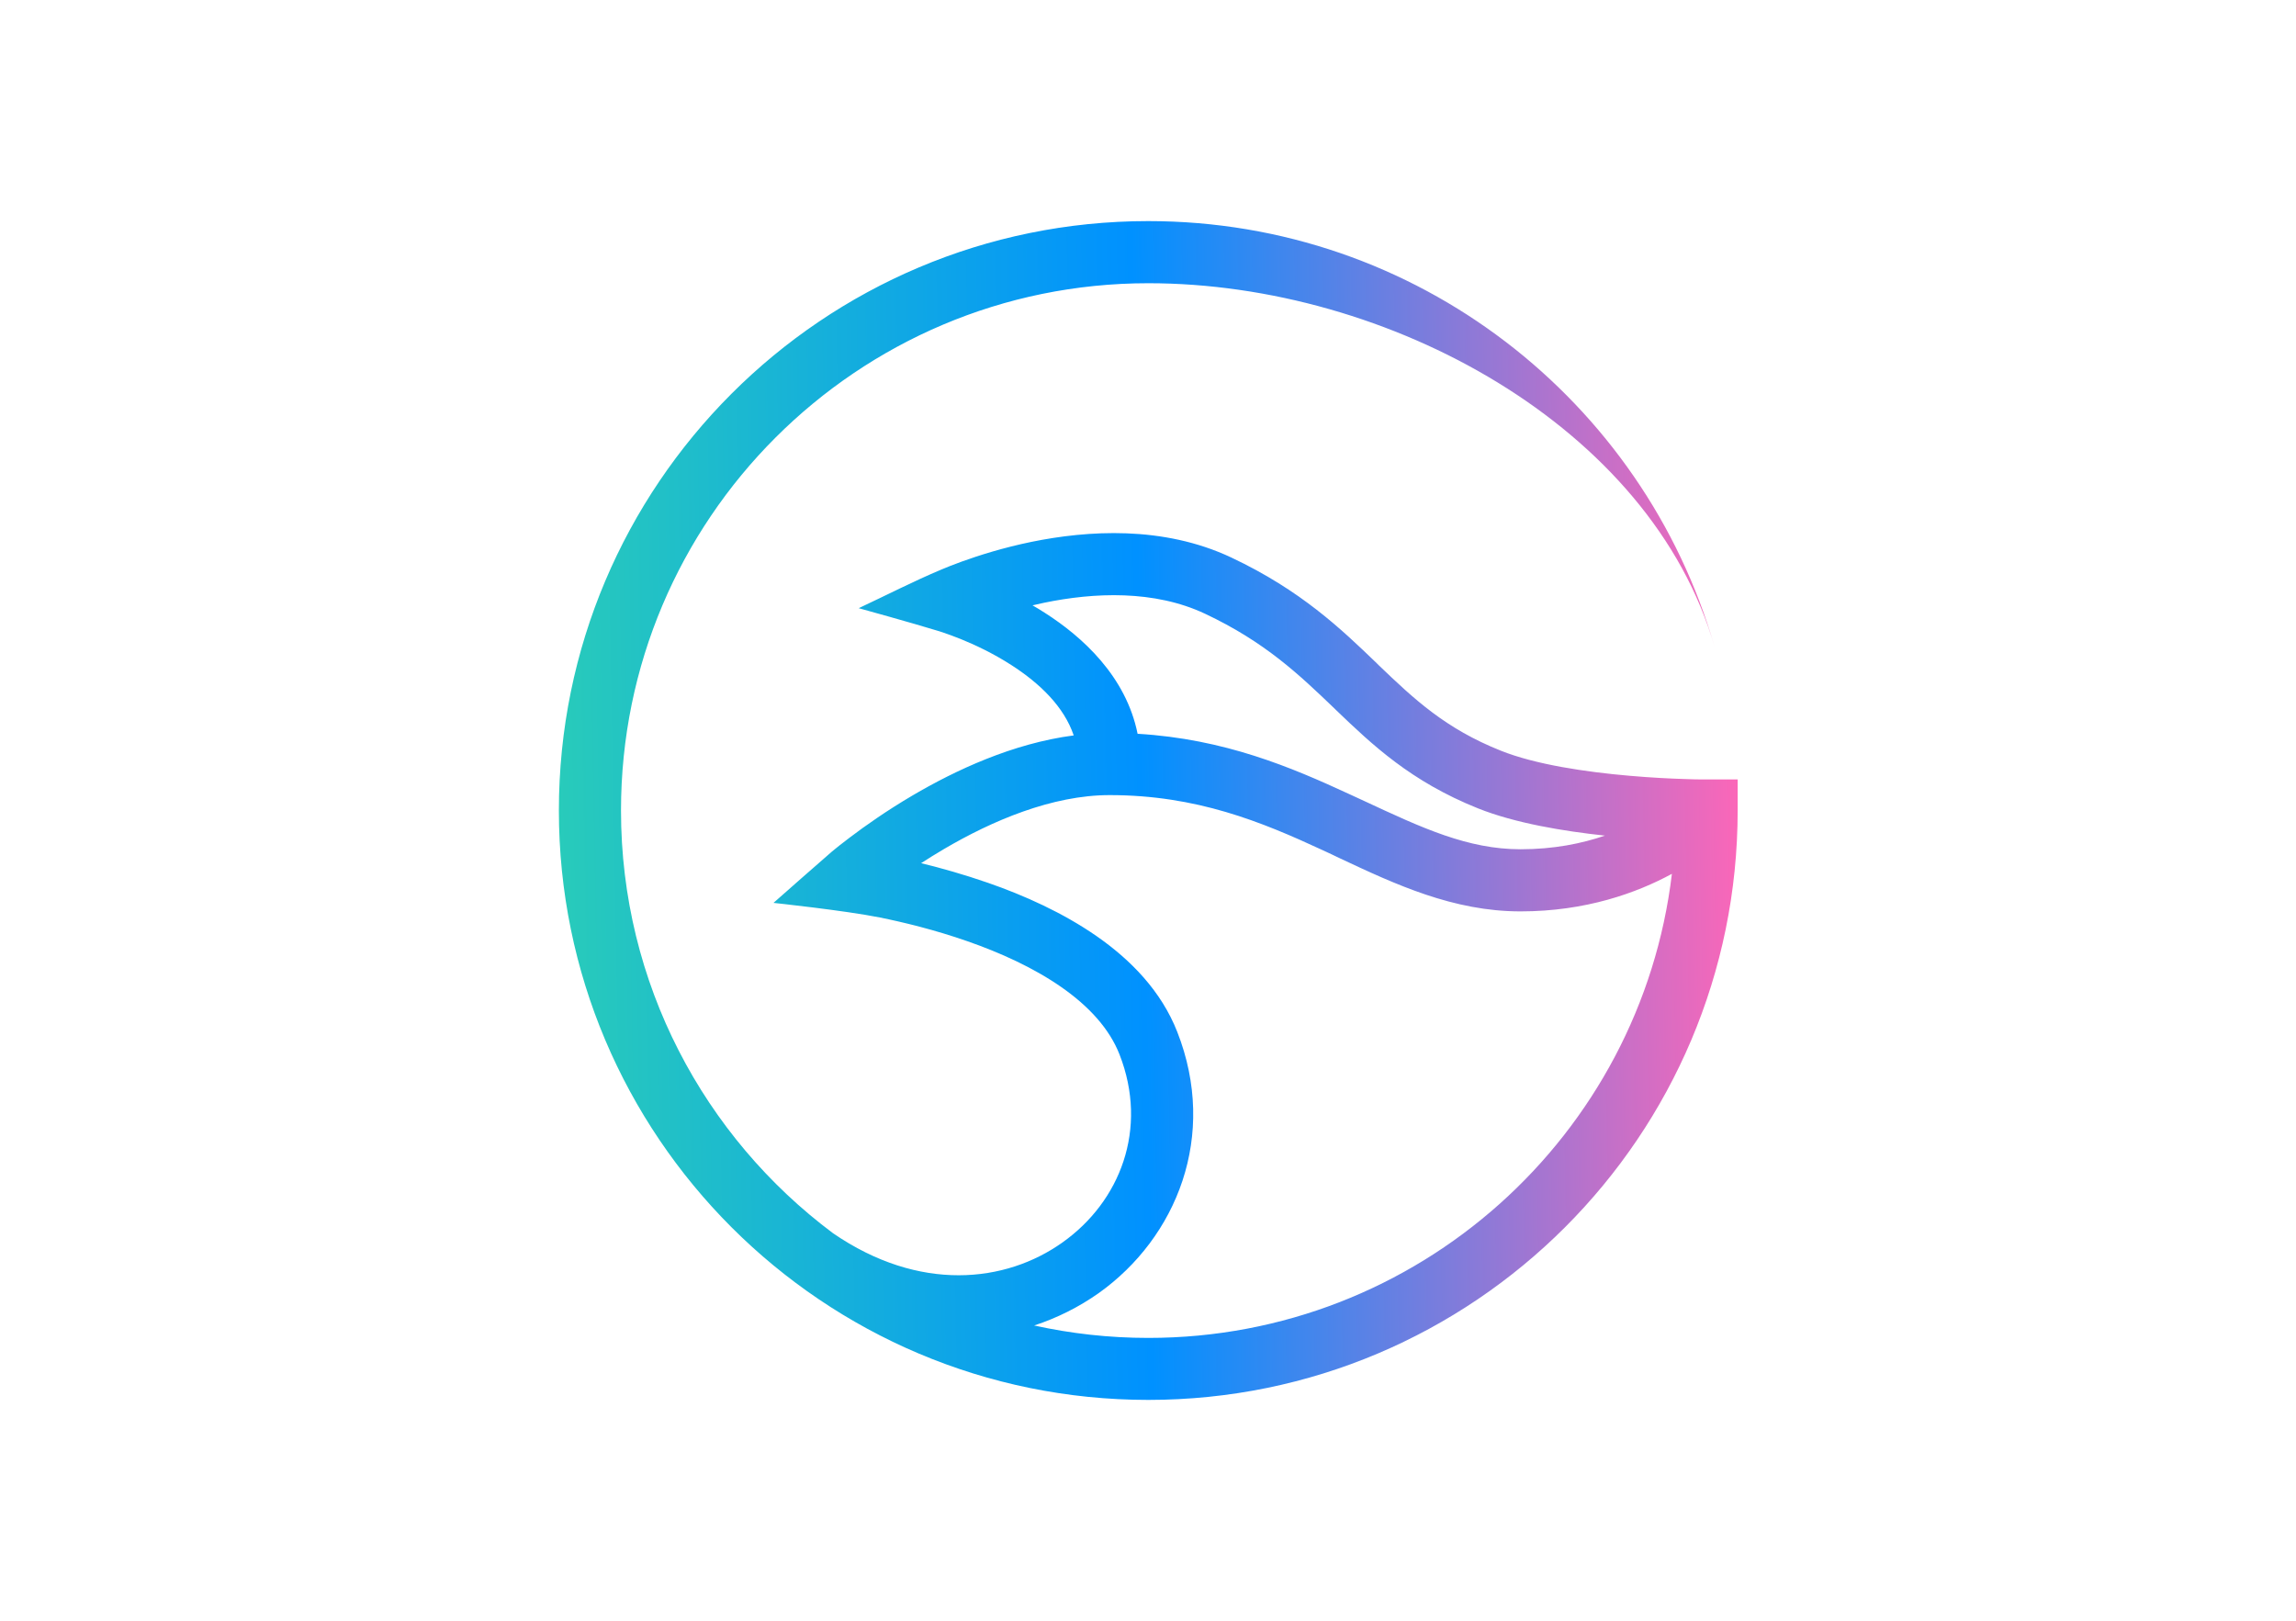
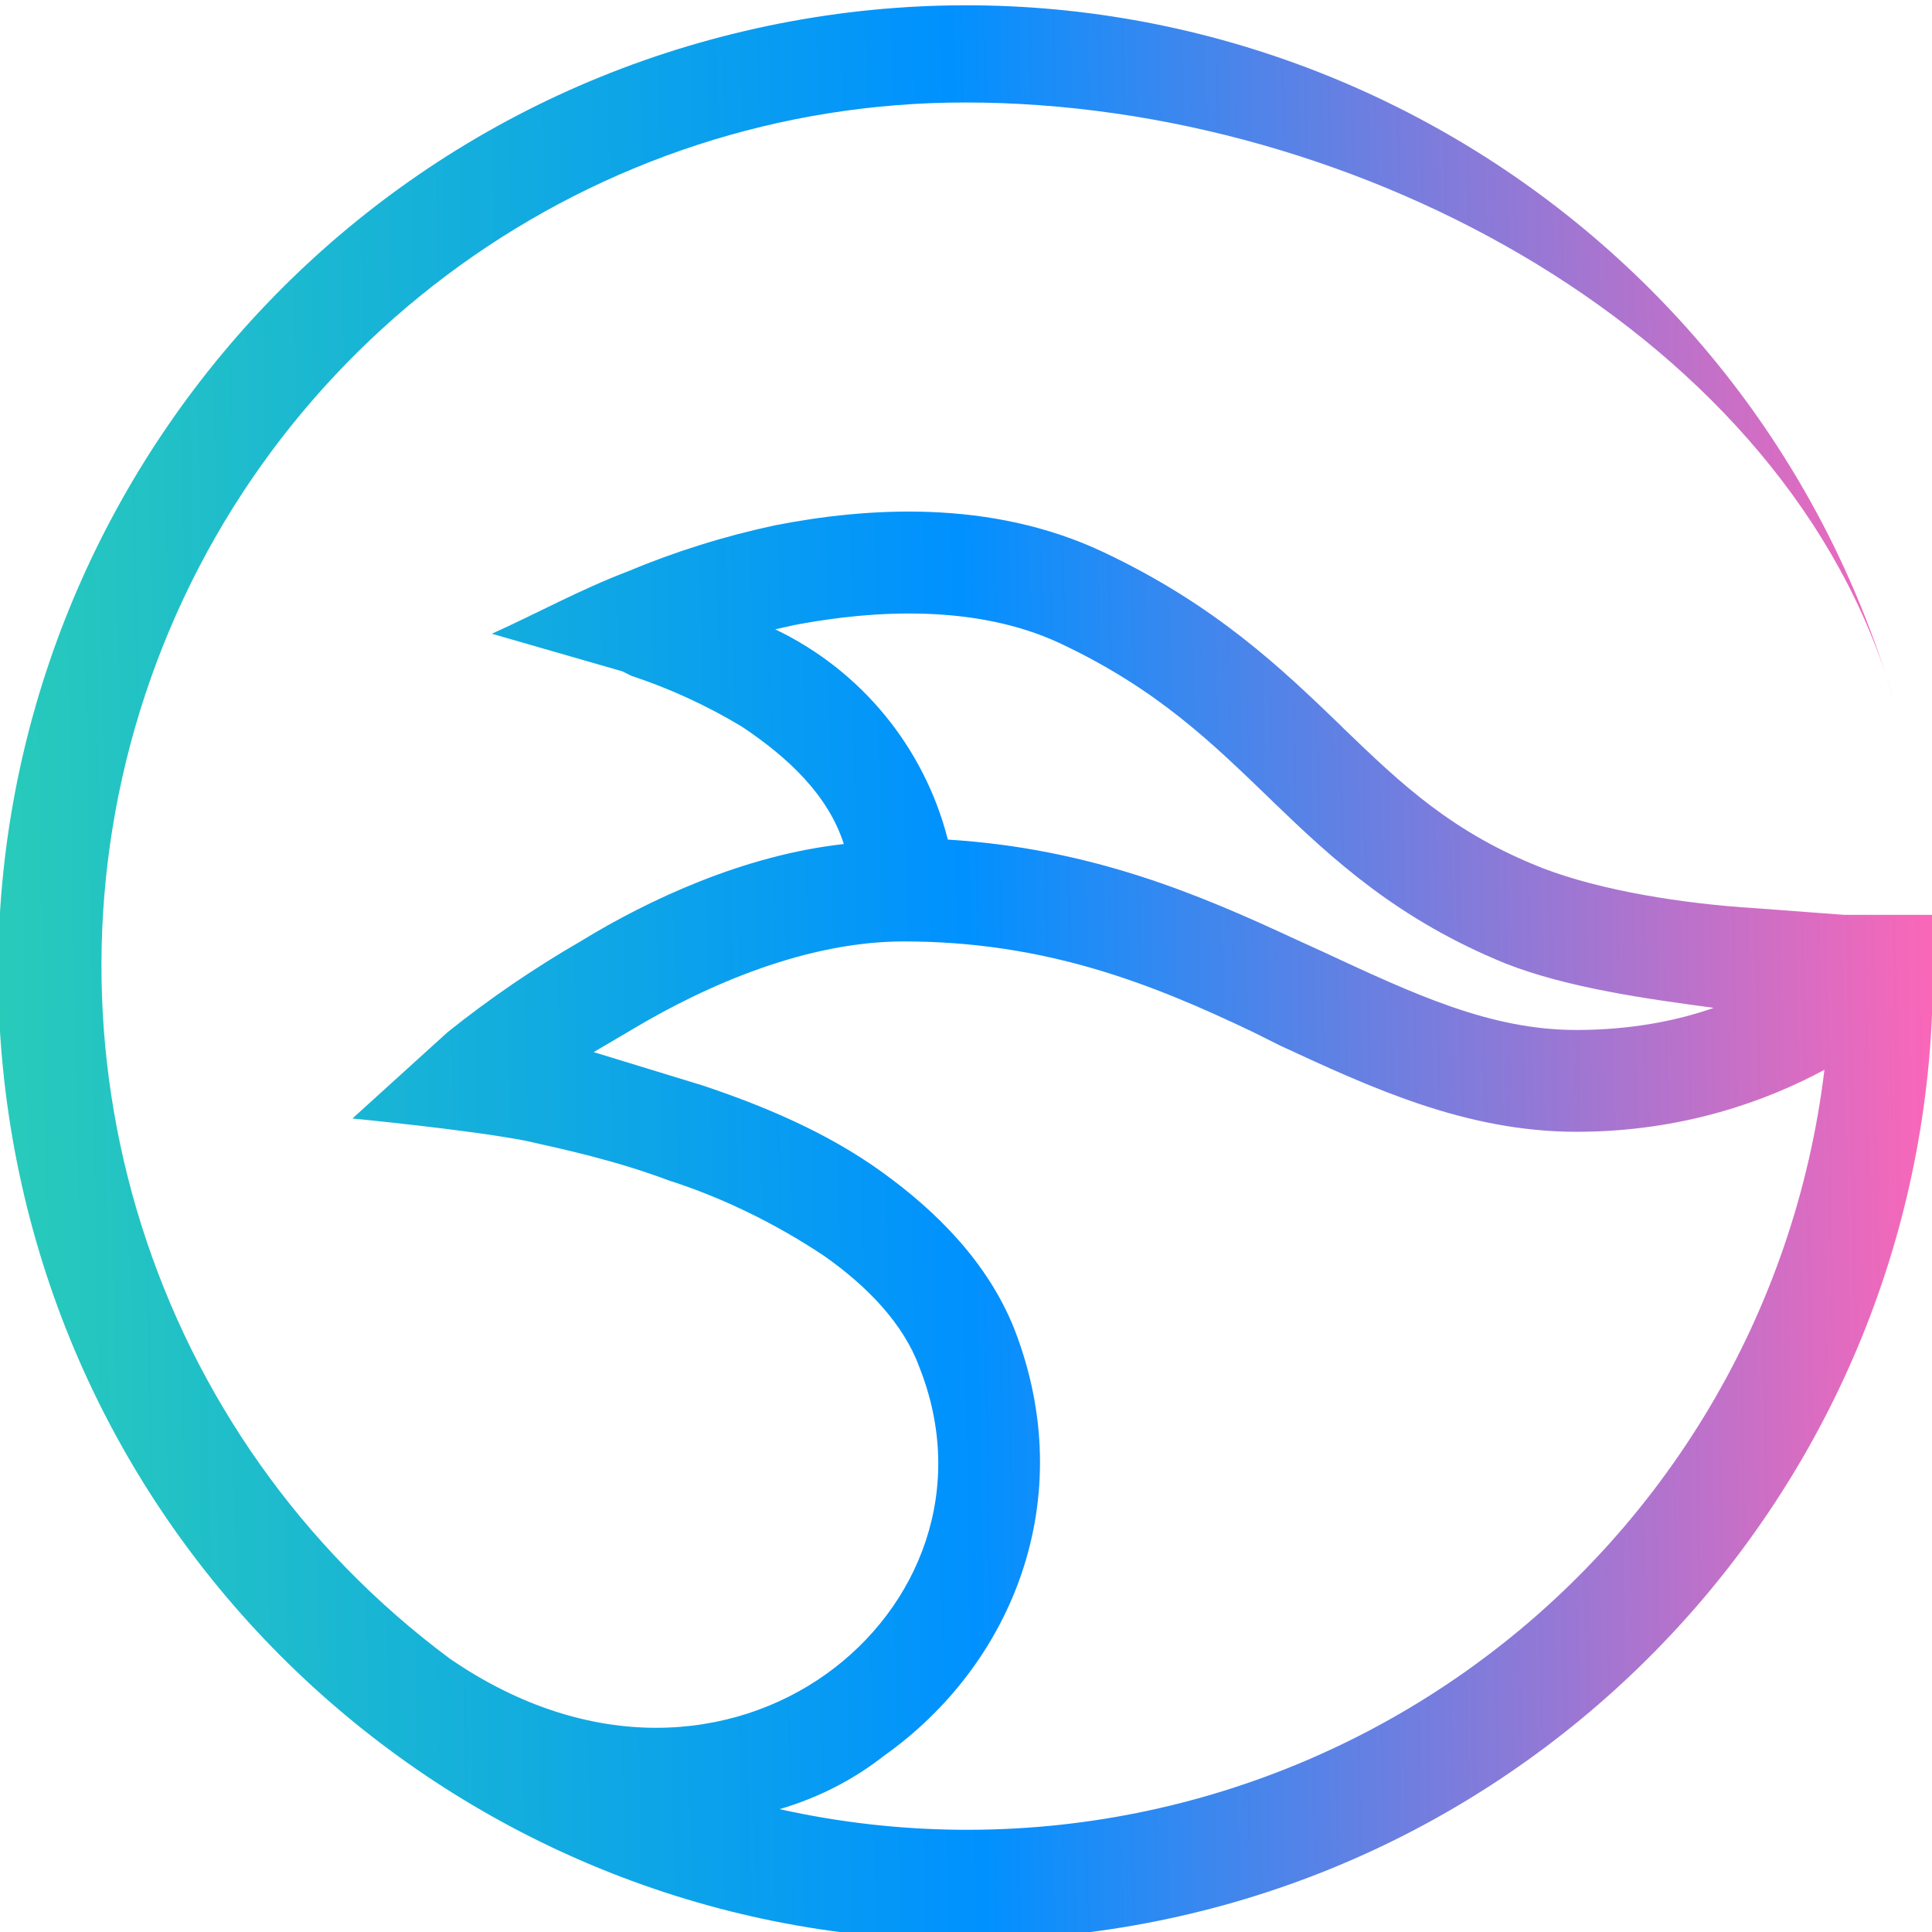
- <svg xmlns="http://www.w3.org/2000/svg" xml:space="preserve" style="enable-background:new 0 0 1700 1200" version="1.0" viewBox="0 0 1700 1200">
-   <linearGradient id="a" x1="-47.953" x2="840.44" y1="887.748" y2="903.982" gradientTransform="matrix(1 0 0 -1 454 1496)" gradientUnits="userSpaceOnUse">
+ <svg xmlns="http://www.w3.org/2000/svg" xml:space="preserve" style="enable-background:new 0 0 1700 1200" version="1.0" viewBox="413.8 163.7 872.8 872.8">
+   <linearGradient id="a" x1="-48" x2="840.4" y1="887.7" y2="904" gradientTransform="matrix(1 0 0 -1 454 1496)" gradientUnits="userSpaceOnUse">
    <stop offset="0" style="stop-color:#29ccb9" />
-     <stop offset=".495" style="stop-color:#0091ff" />
+     <stop offset=".5" style="stop-color:#0091ff" />
    <stop offset="1" style="stop-color:#ff66b7" />
  </linearGradient>
-   <path d="M616.8 913.1c-95.3-71.2-157-184.9-157-313 0-215.6 174.8-390.4 390.4-390.4 178 0 372.3 106.4 419.3 269.2-52.5-182-220.3-315.2-419.3-315.2-241 0-436.4 195.4-436.4 436.4s195.4 436.4 436.4 436.4 436.4-195.4 436.4-436.4v-23h-27.2c-2.8 0-6.9-.1-12.1-.3-10.3-.3-24.6-1-40.6-2.4-32.7-2.8-70.1-8.4-95.5-18.6-40.9-16.3-64-38-90.4-63.3l-1.5-1.5c-26.4-25.4-56.1-53.9-107.6-78.2-50.7-23.9-106.8-20-148-11.6-20.9 4.3-38.9 10-51.6 14.6-6.4 2.3-11.5 4.4-15.1 5.9-20.7 8.7-40.9 19.1-61.2 28.6 0 0 39.9 11 59.7 17.1.7.2 1.8.6 3.3 1.1 2.9 1 7.2 2.5 12.4 4.6 10.4 4.2 24.1 10.6 37.6 19.3 21.3 13.7 39 30.9 46.2 52.1-45.2 5.9-87.6 25.8-119.4 44.5-19.2 11.3-35.2 22.6-46.4 31.1-5.6 4.2-10.1 7.8-13.1 10.3-2.6 2.1-43.4 38.1-43.4 38.1s52.7 5.6 78.7 10.8c17.3 3.5 40.6 9.1 64.9 17.6 24.4 8.5 49.1 19.7 69.6 34 20.5 14.3 35.6 30.9 43 49.8 21.6 55.2.4 109-42.2 139.2-42.1 30-106 37.1-169.9-6.8zm148.9 68.3c17.2-5.6 33.2-13.7 47.7-23.9 57.9-41.2 88.4-116.6 58.3-193.4-11.8-30.2-34.4-53.3-59.5-70.8s-54-30.4-80.8-39.7c-17.6-6.1-34.6-10.9-49.4-14.5 5.3-3.4 11-7 17-10.5 35.4-20.8 79.9-39.9 122.6-39.9 64.4 0 112.3 19.7 158 40.9 4.2 1.9 8.3 3.9 12.5 5.9 40.9 19.2 83.8 39.3 133.7 39.3 48.4 0 86.1-13.7 112.1-27.8-23.1 193.6-187.9 343.6-387.7 343.6-29 0-57.3-3.2-84.5-9.2zm422.6-362.7c-17.2 5.9-38 10.1-62.4 10.1-39.1 0-72.8-15.7-115.5-35.6-3.8-1.8-7.6-3.5-11.5-5.3-42.8-19.8-92.2-40.8-156.6-44.6-8.6-42.6-40.9-71.8-68.6-89.5-3.1-2-6.2-3.9-9.2-5.6 2.8-.6 5.6-1.3 8.5-1.9 37.2-7.7 81.6-9.6 119.2 8.1 44.6 21 69.8 45.2 96 70.3l.9.9c27 25.9 55.5 53 105.2 72.9 27.5 11 63.3 16.9 94 20.2z" style="fill-rule:evenodd;clip-rule:evenodd;fill:url(#a)" />
+   <path d="M617 913a390 390 0 0 1 233-703c178 0 372 106 419 269a437 437 0 1 0 18 121v-23h-40l-40-3c-33-2-70-8-96-18-41-16-64-38-90-63l-2-2c-26-25-56-54-107-78s-107-20-148-12a376 376 0 0 0-67 21c-21 8-41 19-61 28l59 17 4 2a247 247 0 0 1 50 23c21 14 39 31 46 53-45 5-88 25-119 44a483 483 0 0 0-60 41l-43 39s52 5 78 10c18 4 41 9 65 18 25 8 49 20 70 34 20 14 36 31 43 50 22 55 0 109-42 139s-106 37-170-7zm149 68c17-5 33-13 47-24 58-41 89-116 59-193-12-30-35-53-60-71s-54-30-81-39l-49-15 17-10c35-21 80-40 123-40 64 0 112 19 158 41l12 6c41 19 84 39 134 39 48 0 86-14 112-28a390 390 0 0 1-472 334zm422-362c-17 6-38 10-62 10-39 0-73-16-116-36l-11-5c-43-20-92-41-157-45a145 145 0 0 0-78-95l9-2c37-7 82-9 119 8 45 21 70 46 96 71l1 1c27 26 56 53 105 73 28 11 64 16 94 20z" style="fill-rule:evenodd;clip-rule:evenodd;fill:url(#a)" />
</svg>
